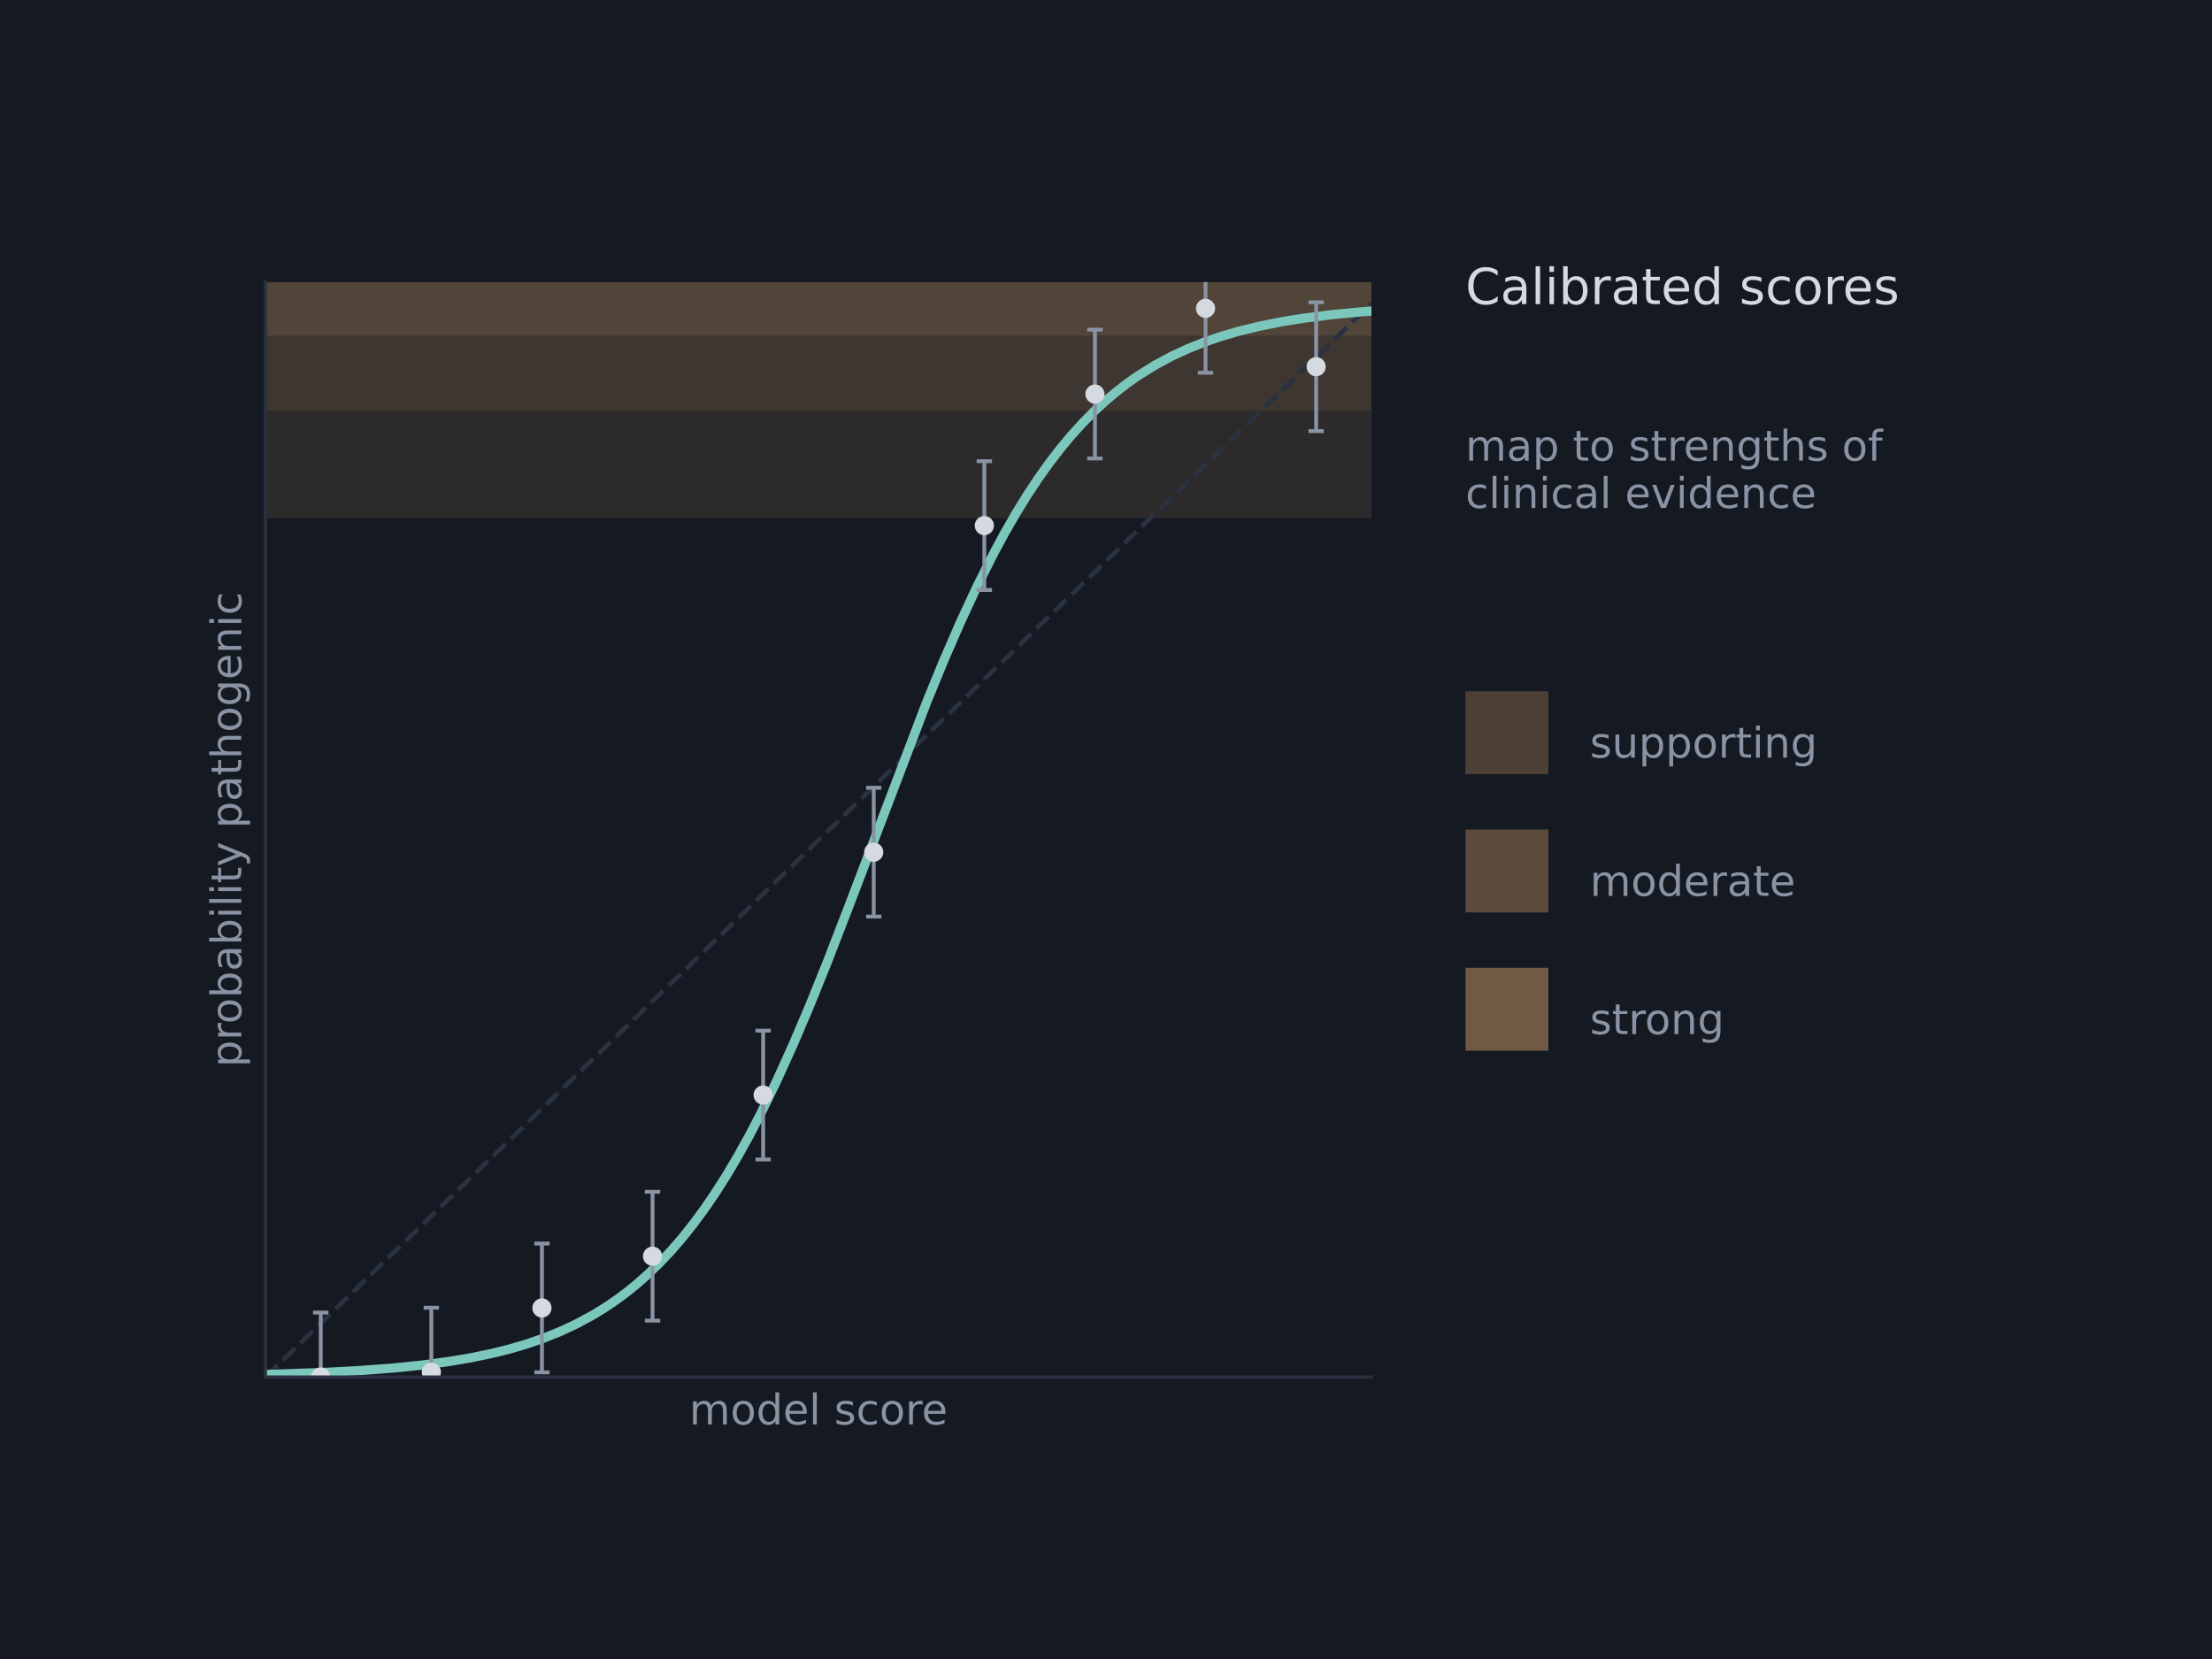
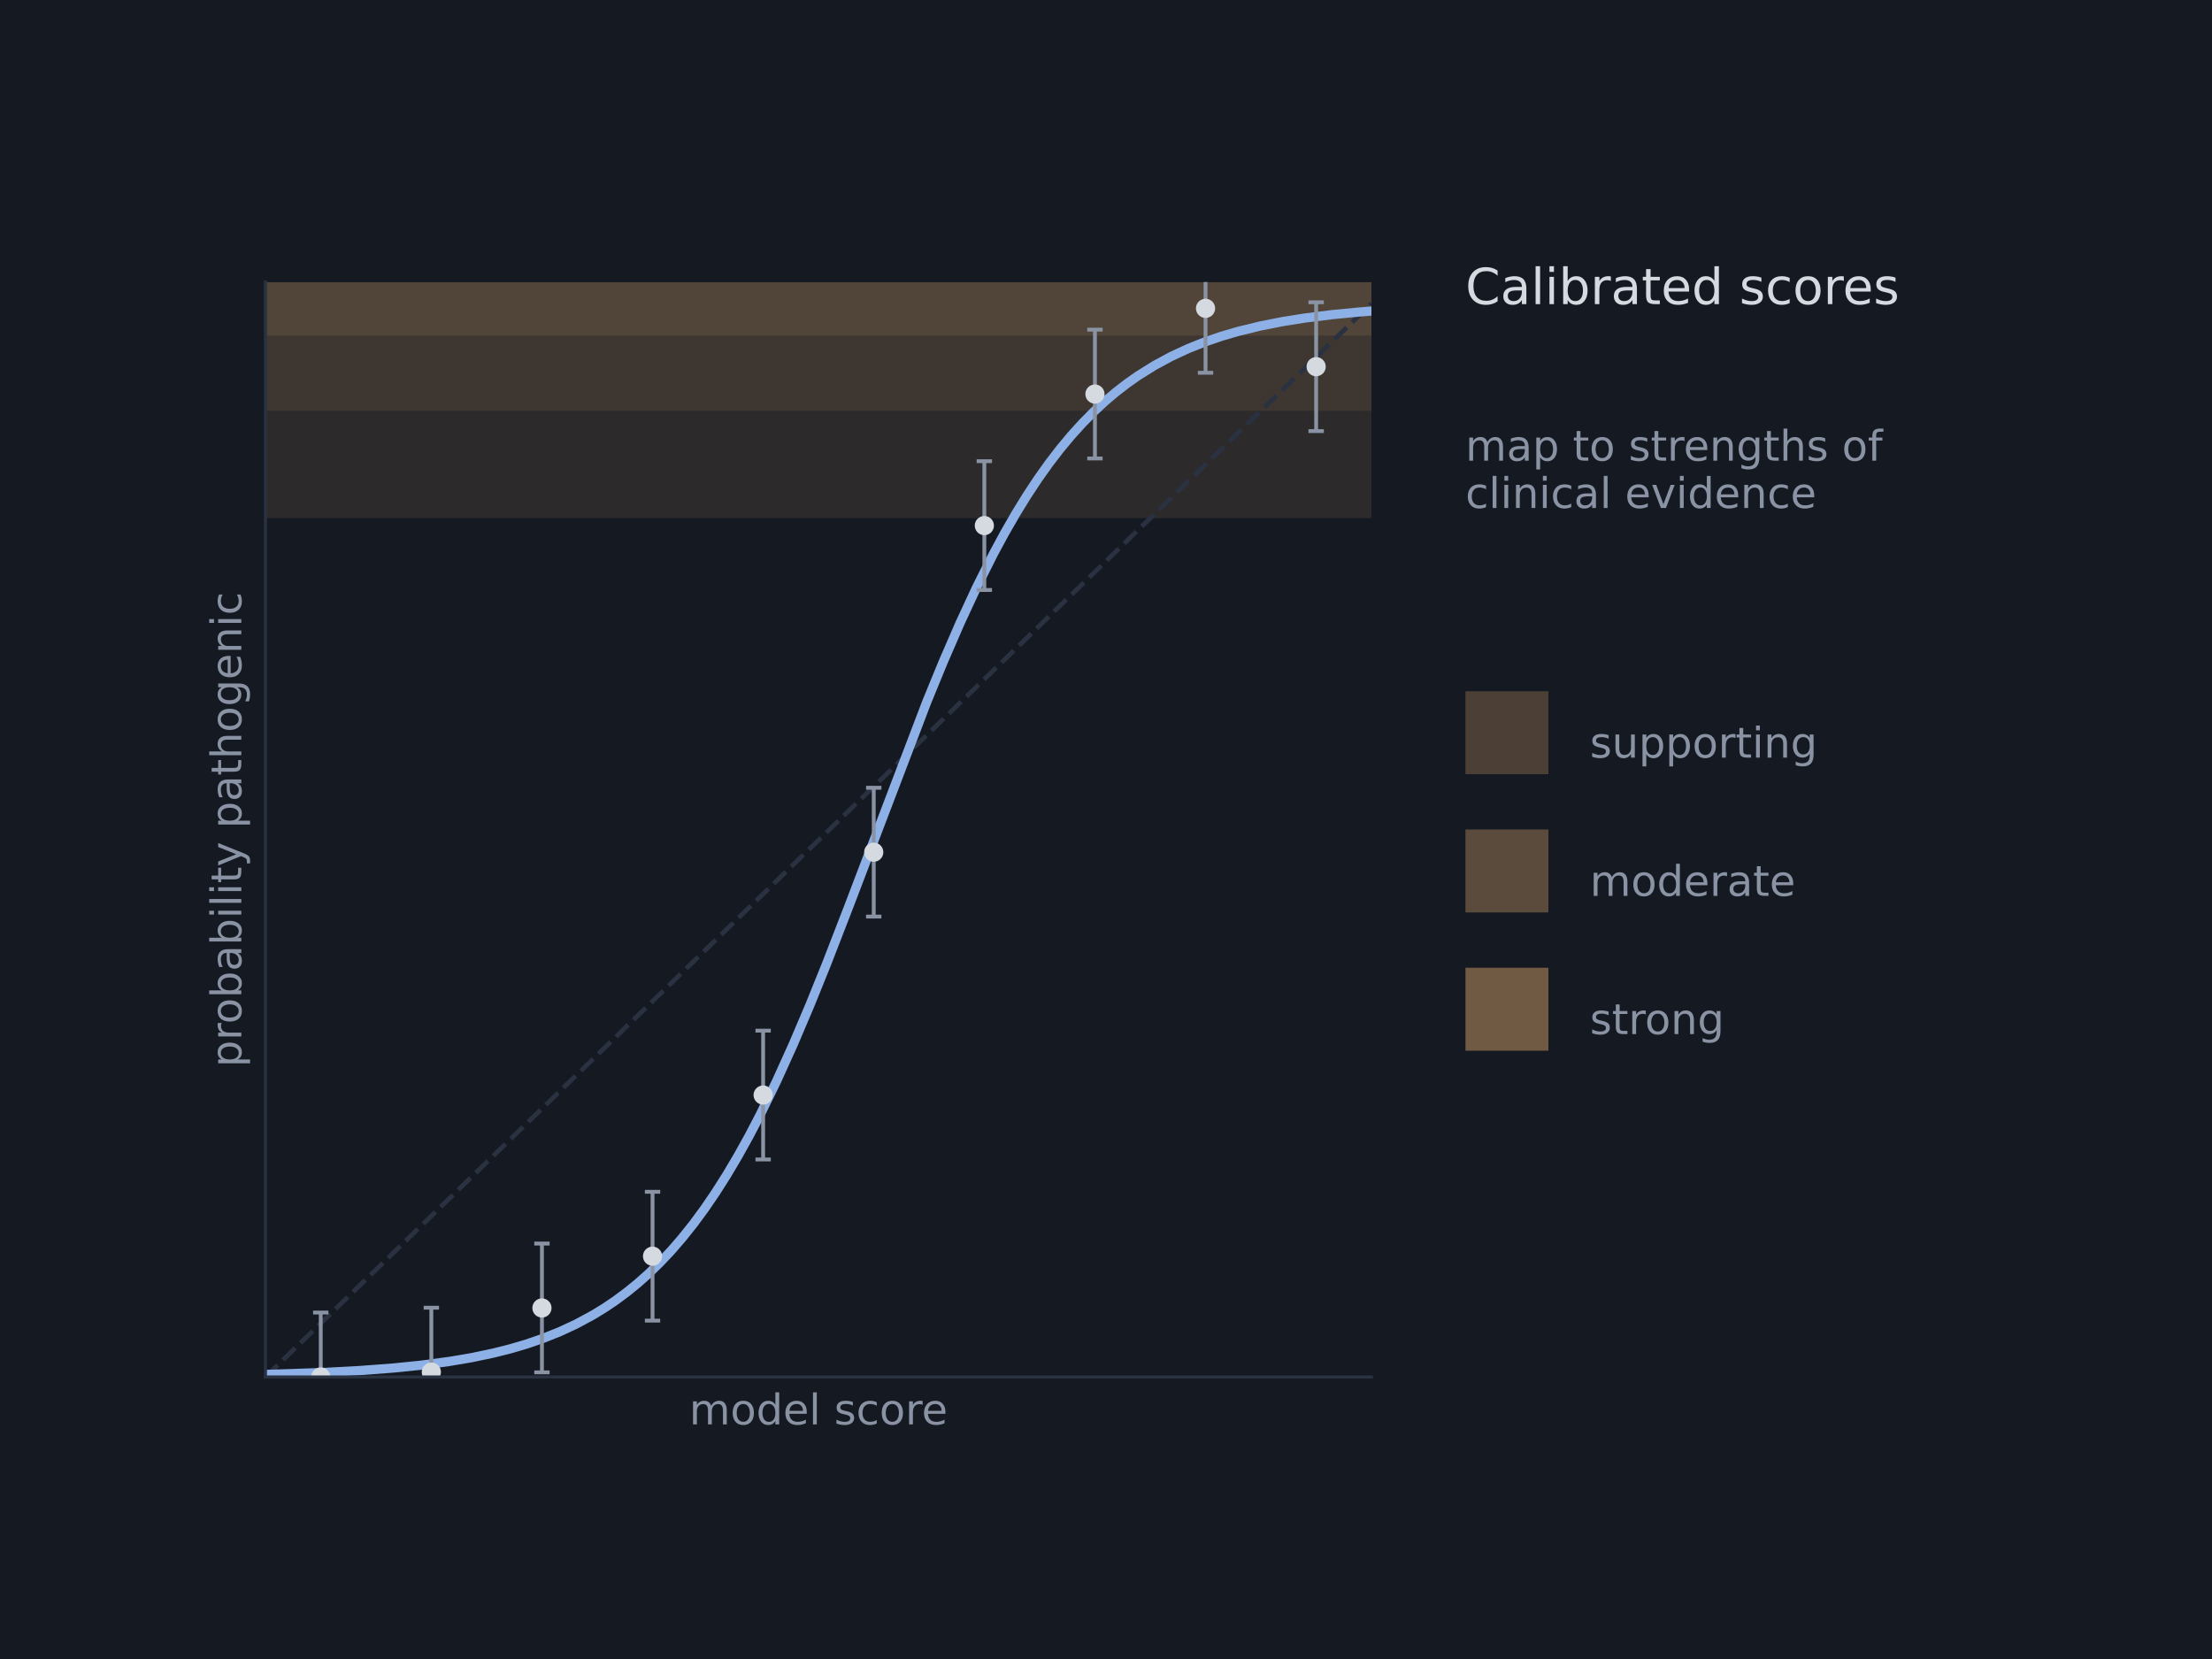
<svg xmlns="http://www.w3.org/2000/svg" xmlns:xlink="http://www.w3.org/1999/xlink" width="576pt" height="432pt" viewBox="0 0 576 432" version="1.1">
  <defs>
    <style type="text/css">*{stroke-linejoin: round; stroke-linecap: butt}</style>
  </defs>
  <g id="figure_1">
    <g id="patch_1">
      <path d="M 0 432  L 576 432  L 576 0  L 0 0  z " style="fill: #141922" />
    </g>
    <g id="axes_1">
      <g id="patch_2">
-         <path d="M 381.6 201.6  L 403.2 201.6  L 403.2 180  L 381.6 180  z " clip-path="url(#p30c465c510)" style="fill: #e0a96d; opacity: 0.27" />
+         <path d="M 381.6 201.6  L 403.2 201.6  L 403.2 180  L 381.6 180  z " clip-path="url(#pebf274b296)" style="fill: #e0a96d; opacity: 0.27" />
      </g>
      <g id="patch_3">
-         <path d="M 381.6 237.6  L 403.2 237.6  L 403.2 216  L 381.6 216  z " clip-path="url(#p30c465c510)" style="fill: #e0a96d; opacity: 0.35" />
+         <path d="M 381.6 237.6  L 403.2 237.6  L 403.2 216  L 381.6 216  z " clip-path="url(#pebf274b296)" style="fill: #e0a96d; opacity: 0.35" />
      </g>
      <g id="patch_4">
-         <path d="M 381.6 273.6  L 403.2 273.6  L 403.2 252  L 381.6 252  z " clip-path="url(#p30c465c510)" style="fill: #e0a96d; opacity: 0.45" />
+         <path d="M 381.6 273.6  L 403.2 273.6  L 403.2 252  L 381.6 252  z " clip-path="url(#pebf274b296)" style="fill: #e0a96d; opacity: 0.45" />
      </g>
      <g id="text_1">
        <g style="fill: #d5d9e0" transform="translate(381.6 79.2) scale(0.13 -0.13)">
          <defs>
            <path id="DejaVuSans-43" d="M 4122 4306  L 4122 3641  Q 3803 3938 3442 4084  Q 3081 4231 2675 4231  Q 1875 4231 1450 3742  Q 1025 3253 1025 2328  Q 1025 1406 1450 917  Q 1875 428 2675 428  Q 3081 428 3442 575  Q 3803 722 4122 1019  L 4122 359  Q 3791 134 3420 21  Q 3050 -91 2638 -91  Q 1578 -91 968 557  Q 359 1206 359 2328  Q 359 3453 968 4101  Q 1578 4750 2638 4750  Q 3056 4750 3426 4639  Q 3797 4528 4122 4306  z " transform="scale(0.015625)" />
            <path id="DejaVuSans-61" d="M 2194 1759  Q 1497 1759 1228 1600  Q 959 1441 959 1056  Q 959 750 1161 570  Q 1363 391 1709 391  Q 2188 391 2477 730  Q 2766 1069 2766 1631  L 2766 1759  L 2194 1759  z M 3341 1997  L 3341 0  L 2766 0  L 2766 531  Q 2569 213 2275 61  Q 1981 -91 1556 -91  Q 1019 -91 701 211  Q 384 513 384 1019  Q 384 1609 779 1909  Q 1175 2209 1959 2209  L 2766 2209  L 2766 2266  Q 2766 2663 2505 2880  Q 2244 3097 1772 3097  Q 1472 3097 1187 3025  Q 903 2953 641 2809  L 641 3341  Q 956 3463 1253 3523  Q 1550 3584 1831 3584  Q 2591 3584 2966 3190  Q 3341 2797 3341 1997  z " transform="scale(0.015625)" />
            <path id="DejaVuSans-6c" d="M 603 4863  L 1178 4863  L 1178 0  L 603 0  L 603 4863  z " transform="scale(0.015625)" />
            <path id="DejaVuSans-69" d="M 603 3500  L 1178 3500  L 1178 0  L 603 0  L 603 3500  z M 603 4863  L 1178 4863  L 1178 4134  L 603 4134  L 603 4863  z " transform="scale(0.015625)" />
            <path id="DejaVuSans-62" d="M 3116 1747  Q 3116 2381 2855 2742  Q 2594 3103 2138 3103  Q 1681 3103 1420 2742  Q 1159 2381 1159 1747  Q 1159 1113 1420 752  Q 1681 391 2138 391  Q 2594 391 2855 752  Q 3116 1113 3116 1747  z M 1159 2969  Q 1341 3281 1617 3432  Q 1894 3584 2278 3584  Q 2916 3584 3314 3078  Q 3713 2572 3713 1747  Q 3713 922 3314 415  Q 2916 -91 2278 -91  Q 1894 -91 1617 61  Q 1341 213 1159 525  L 1159 0  L 581 0  L 581 4863  L 1159 4863  L 1159 2969  z " transform="scale(0.015625)" />
            <path id="DejaVuSans-72" d="M 2631 2963  Q 2534 3019 2420 3045  Q 2306 3072 2169 3072  Q 1681 3072 1420 2755  Q 1159 2438 1159 1844  L 1159 0  L 581 0  L 581 3500  L 1159 3500  L 1159 2956  Q 1341 3275 1631 3429  Q 1922 3584 2338 3584  Q 2397 3584 2469 3576  Q 2541 3569 2628 3553  L 2631 2963  z " transform="scale(0.015625)" />
            <path id="DejaVuSans-74" d="M 1172 4494  L 1172 3500  L 2356 3500  L 2356 3053  L 1172 3053  L 1172 1153  Q 1172 725 1289 603  Q 1406 481 1766 481  L 2356 481  L 2356 0  L 1766 0  Q 1100 0 847 248  Q 594 497 594 1153  L 594 3053  L 172 3053  L 172 3500  L 594 3500  L 594 4494  L 1172 4494  z " transform="scale(0.015625)" />
            <path id="DejaVuSans-65" d="M 3597 1894  L 3597 1613  L 953 1613  Q 991 1019 1311 708  Q 1631 397 2203 397  Q 2534 397 2845 478  Q 3156 559 3463 722  L 3463 178  Q 3153 47 2828 -22  Q 2503 -91 2169 -91  Q 1331 -91 842 396  Q 353 884 353 1716  Q 353 2575 817 3079  Q 1281 3584 2069 3584  Q 2775 3584 3186 3129  Q 3597 2675 3597 1894  z M 3022 2063  Q 3016 2534 2758 2815  Q 2500 3097 2075 3097  Q 1594 3097 1305 2825  Q 1016 2553 972 2059  L 3022 2063  z " transform="scale(0.015625)" />
            <path id="DejaVuSans-64" d="M 2906 2969  L 2906 4863  L 3481 4863  L 3481 0  L 2906 0  L 2906 525  Q 2725 213 2448 61  Q 2172 -91 1784 -91  Q 1150 -91 751 415  Q 353 922 353 1747  Q 353 2572 751 3078  Q 1150 3584 1784 3584  Q 2172 3584 2448 3432  Q 2725 3281 2906 2969  z M 947 1747  Q 947 1113 1208 752  Q 1469 391 1925 391  Q 2381 391 2643 752  Q 2906 1113 2906 1747  Q 2906 2381 2643 2742  Q 2381 3103 1925 3103  Q 1469 3103 1208 2742  Q 947 2381 947 1747  z " transform="scale(0.015625)" />
            <path id="DejaVuSans-20" transform="scale(0.015625)" />
            <path id="DejaVuSans-73" d="M 2834 3397  L 2834 2853  Q 2591 2978 2328 3040  Q 2066 3103 1784 3103  Q 1356 3103 1142 2972  Q 928 2841 928 2578  Q 928 2378 1081 2264  Q 1234 2150 1697 2047  L 1894 2003  Q 2506 1872 2764 1633  Q 3022 1394 3022 966  Q 3022 478 2636 193  Q 2250 -91 1575 -91  Q 1294 -91 989 -36  Q 684 19 347 128  L 347 722  Q 666 556 975 473  Q 1284 391 1588 391  Q 1994 391 2212 530  Q 2431 669 2431 922  Q 2431 1156 2273 1281  Q 2116 1406 1581 1522  L 1381 1569  Q 847 1681 609 1914  Q 372 2147 372 2553  Q 372 3047 722 3315  Q 1072 3584 1716 3584  Q 2034 3584 2315 3537  Q 2597 3491 2834 3397  z " transform="scale(0.015625)" />
            <path id="DejaVuSans-63" d="M 3122 3366  L 3122 2828  Q 2878 2963 2633 3030  Q 2388 3097 2138 3097  Q 1578 3097 1268 2742  Q 959 2388 959 1747  Q 959 1106 1268 751  Q 1578 397 2138 397  Q 2388 397 2633 464  Q 2878 531 3122 666  L 3122 134  Q 2881 22 2623 -34  Q 2366 -91 2075 -91  Q 1284 -91 818 406  Q 353 903 353 1747  Q 353 2603 823 3093  Q 1294 3584 2113 3584  Q 2378 3584 2631 3529  Q 2884 3475 3122 3366  z " transform="scale(0.015625)" />
            <path id="DejaVuSans-6f" d="M 1959 3097  Q 1497 3097 1228 2736  Q 959 2375 959 1747  Q 959 1119 1226 758  Q 1494 397 1959 397  Q 2419 397 2687 759  Q 2956 1122 2956 1747  Q 2956 2369 2687 2733  Q 2419 3097 1959 3097  z M 1959 3584  Q 2709 3584 3137 3096  Q 3566 2609 3566 1747  Q 3566 888 3137 398  Q 2709 -91 1959 -91  Q 1206 -91 779 398  Q 353 888 353 1747  Q 353 2609 779 3096  Q 1206 3584 1959 3584  z " transform="scale(0.015625)" />
          </defs>
          <use xlink:href="#DejaVuSans-43" />
          <use xlink:href="#DejaVuSans-61" transform="translate(69.82422 0)" />
          <use xlink:href="#DejaVuSans-6c" transform="translate(131.1035 0)" />
          <use xlink:href="#DejaVuSans-69" transform="translate(158.8867 0)" />
          <use xlink:href="#DejaVuSans-62" transform="translate(186.6699 0)" />
          <use xlink:href="#DejaVuSans-72" transform="translate(250.1465 0)" />
          <use xlink:href="#DejaVuSans-61" transform="translate(291.2598 0)" />
          <use xlink:href="#DejaVuSans-74" transform="translate(352.5391 0)" />
          <use xlink:href="#DejaVuSans-65" transform="translate(391.748 0)" />
          <use xlink:href="#DejaVuSans-64" transform="translate(453.2715 0)" />
          <use xlink:href="#DejaVuSans-20" transform="translate(516.748 0)" />
          <use xlink:href="#DejaVuSans-73" transform="translate(548.5352 0)" />
          <use xlink:href="#DejaVuSans-63" transform="translate(600.6348 0)" />
          <use xlink:href="#DejaVuSans-6f" transform="translate(655.6152 0)" />
          <use xlink:href="#DejaVuSans-72" transform="translate(716.7969 0)" />
          <use xlink:href="#DejaVuSans-65" transform="translate(755.6602 0)" />
          <use xlink:href="#DejaVuSans-73" transform="translate(817.1836 0)" />
        </g>
      </g>
      <g id="text_2">
        <g style="fill: #8a93a3" transform="translate(381.6 119.9583) scale(0.11 -0.11)">
          <defs>
            <path id="DejaVuSans-6d" d="M 3328 2828  Q 3544 3216 3844 3400  Q 4144 3584 4550 3584  Q 5097 3584 5394 3201  Q 5691 2819 5691 2113  L 5691 0  L 5113 0  L 5113 2094  Q 5113 2597 4934 2840  Q 4756 3084 4391 3084  Q 3944 3084 3684 2787  Q 3425 2491 3425 1978  L 3425 0  L 2847 0  L 2847 2094  Q 2847 2600 2669 2842  Q 2491 3084 2119 3084  Q 1678 3084 1418 2786  Q 1159 2488 1159 1978  L 1159 0  L 581 0  L 581 3500  L 1159 3500  L 1159 2956  Q 1356 3278 1631 3431  Q 1906 3584 2284 3584  Q 2666 3584 2933 3390  Q 3200 3197 3328 2828  z " transform="scale(0.015625)" />
            <path id="DejaVuSans-70" d="M 1159 525  L 1159 -1331  L 581 -1331  L 581 3500  L 1159 3500  L 1159 2969  Q 1341 3281 1617 3432  Q 1894 3584 2278 3584  Q 2916 3584 3314 3078  Q 3713 2572 3713 1747  Q 3713 922 3314 415  Q 2916 -91 2278 -91  Q 1894 -91 1617 61  Q 1341 213 1159 525  z M 3116 1747  Q 3116 2381 2855 2742  Q 2594 3103 2138 3103  Q 1681 3103 1420 2742  Q 1159 2381 1159 1747  Q 1159 1113 1420 752  Q 1681 391 2138 391  Q 2594 391 2855 752  Q 3116 1113 3116 1747  z " transform="scale(0.015625)" />
            <path id="DejaVuSans-6e" d="M 3513 2113  L 3513 0  L 2938 0  L 2938 2094  Q 2938 2591 2744 2837  Q 2550 3084 2163 3084  Q 1697 3084 1428 2787  Q 1159 2491 1159 1978  L 1159 0  L 581 0  L 581 3500  L 1159 3500  L 1159 2956  Q 1366 3272 1645 3428  Q 1925 3584 2291 3584  Q 2894 3584 3203 3211  Q 3513 2838 3513 2113  z " transform="scale(0.015625)" />
            <path id="DejaVuSans-67" d="M 2906 1791  Q 2906 2416 2648 2759  Q 2391 3103 1925 3103  Q 1463 3103 1205 2759  Q 947 2416 947 1791  Q 947 1169 1205 825  Q 1463 481 1925 481  Q 2391 481 2648 825  Q 2906 1169 2906 1791  z M 3481 434  Q 3481 -459 3084 -895  Q 2688 -1331 1869 -1331  Q 1566 -1331 1297 -1286  Q 1028 -1241 775 -1147  L 775 -588  Q 1028 -725 1275 -790  Q 1522 -856 1778 -856  Q 2344 -856 2625 -561  Q 2906 -266 2906 331  L 2906 616  Q 2728 306 2450 153  Q 2172 0 1784 0  Q 1141 0 747 490  Q 353 981 353 1791  Q 353 2603 747 3093  Q 1141 3584 1784 3584  Q 2172 3584 2450 3431  Q 2728 3278 2906 2969  L 2906 3500  L 3481 3500  L 3481 434  z " transform="scale(0.015625)" />
            <path id="DejaVuSans-68" d="M 3513 2113  L 3513 0  L 2938 0  L 2938 2094  Q 2938 2591 2744 2837  Q 2550 3084 2163 3084  Q 1697 3084 1428 2787  Q 1159 2491 1159 1978  L 1159 0  L 581 0  L 581 4863  L 1159 4863  L 1159 2956  Q 1366 3272 1645 3428  Q 1925 3584 2291 3584  Q 2894 3584 3203 3211  Q 3513 2838 3513 2113  z " transform="scale(0.015625)" />
            <path id="DejaVuSans-66" d="M 2375 4863  L 2375 4384  L 1825 4384  Q 1516 4384 1395 4259  Q 1275 4134 1275 3809  L 1275 3500  L 2222 3500  L 2222 3053  L 1275 3053  L 1275 0  L 697 0  L 697 3053  L 147 3053  L 147 3500  L 697 3500  L 697 3744  Q 697 4328 969 4595  Q 1241 4863 1831 4863  L 2375 4863  z " transform="scale(0.015625)" />
          </defs>
          <use xlink:href="#DejaVuSans-6d" />
          <use xlink:href="#DejaVuSans-61" transform="translate(97.41211 0)" />
          <use xlink:href="#DejaVuSans-70" transform="translate(158.6914 0)" />
          <use xlink:href="#DejaVuSans-20" transform="translate(222.168 0)" />
          <use xlink:href="#DejaVuSans-74" transform="translate(253.9551 0)" />
          <use xlink:href="#DejaVuSans-6f" transform="translate(293.1641 0)" />
          <use xlink:href="#DejaVuSans-20" transform="translate(354.3457 0)" />
          <use xlink:href="#DejaVuSans-73" transform="translate(386.1328 0)" />
          <use xlink:href="#DejaVuSans-74" transform="translate(438.2324 0)" />
          <use xlink:href="#DejaVuSans-72" transform="translate(477.4414 0)" />
          <use xlink:href="#DejaVuSans-65" transform="translate(516.3047 0)" />
          <use xlink:href="#DejaVuSans-6e" transform="translate(577.8281 0)" />
          <use xlink:href="#DejaVuSans-67" transform="translate(641.207 0)" />
          <use xlink:href="#DejaVuSans-74" transform="translate(704.6836 0)" />
          <use xlink:href="#DejaVuSans-68" transform="translate(743.8926 0)" />
          <use xlink:href="#DejaVuSans-73" transform="translate(807.2715 0)" />
          <use xlink:href="#DejaVuSans-20" transform="translate(859.3711 0)" />
          <use xlink:href="#DejaVuSans-6f" transform="translate(891.1582 0)" />
          <use xlink:href="#DejaVuSans-66" transform="translate(952.3398 0)" />
        </g>
        <g style="fill: #8a93a3" transform="translate(381.6 132.2759) scale(0.11 -0.11)">
          <defs>
            <path id="DejaVuSans-76" d="M 191 3500  L 800 3500  L 1894 563  L 2988 3500  L 3597 3500  L 2284 0  L 1503 0  L 191 3500  z " transform="scale(0.015625)" />
          </defs>
          <use xlink:href="#DejaVuSans-63" />
          <use xlink:href="#DejaVuSans-6c" transform="translate(54.98047 0)" />
          <use xlink:href="#DejaVuSans-69" transform="translate(82.76367 0)" />
          <use xlink:href="#DejaVuSans-6e" transform="translate(110.5469 0)" />
          <use xlink:href="#DejaVuSans-69" transform="translate(173.9258 0)" />
          <use xlink:href="#DejaVuSans-63" transform="translate(201.709 0)" />
          <use xlink:href="#DejaVuSans-61" transform="translate(256.6895 0)" />
          <use xlink:href="#DejaVuSans-6c" transform="translate(317.9688 0)" />
          <use xlink:href="#DejaVuSans-20" transform="translate(345.752 0)" />
          <use xlink:href="#DejaVuSans-65" transform="translate(377.5391 0)" />
          <use xlink:href="#DejaVuSans-76" transform="translate(439.0625 0)" />
          <use xlink:href="#DejaVuSans-69" transform="translate(498.2422 0)" />
          <use xlink:href="#DejaVuSans-64" transform="translate(526.0254 0)" />
          <use xlink:href="#DejaVuSans-65" transform="translate(589.502 0)" />
          <use xlink:href="#DejaVuSans-6e" transform="translate(651.0254 0)" />
          <use xlink:href="#DejaVuSans-63" transform="translate(714.4043 0)" />
          <use xlink:href="#DejaVuSans-65" transform="translate(769.3848 0)" />
        </g>
      </g>
      <g id="text_3">
        <g style="fill: #8a93a3" transform="translate(414 197.28) scale(0.11 -0.11)">
          <defs>
            <path id="DejaVuSans-75" d="M 544 1381  L 544 3500  L 1119 3500  L 1119 1403  Q 1119 906 1312 657  Q 1506 409 1894 409  Q 2359 409 2629 706  Q 2900 1003 2900 1516  L 2900 3500  L 3475 3500  L 3475 0  L 2900 0  L 2900 538  Q 2691 219 2414 64  Q 2138 -91 1772 -91  Q 1169 -91 856 284  Q 544 659 544 1381  z M 1991 3584  L 1991 3584  z " transform="scale(0.015625)" />
          </defs>
          <use xlink:href="#DejaVuSans-73" />
          <use xlink:href="#DejaVuSans-75" transform="translate(52.09961 0)" />
          <use xlink:href="#DejaVuSans-70" transform="translate(115.4785 0)" />
          <use xlink:href="#DejaVuSans-70" transform="translate(178.9551 0)" />
          <use xlink:href="#DejaVuSans-6f" transform="translate(242.4316 0)" />
          <use xlink:href="#DejaVuSans-72" transform="translate(303.6133 0)" />
          <use xlink:href="#DejaVuSans-74" transform="translate(344.7266 0)" />
          <use xlink:href="#DejaVuSans-69" transform="translate(383.9355 0)" />
          <use xlink:href="#DejaVuSans-6e" transform="translate(411.7188 0)" />
          <use xlink:href="#DejaVuSans-67" transform="translate(475.0977 0)" />
        </g>
      </g>
      <g id="text_4">
        <g style="fill: #8a93a3" transform="translate(414 233.28) scale(0.11 -0.11)">
          <use xlink:href="#DejaVuSans-6d" />
          <use xlink:href="#DejaVuSans-6f" transform="translate(97.41211 0)" />
          <use xlink:href="#DejaVuSans-64" transform="translate(158.5938 0)" />
          <use xlink:href="#DejaVuSans-65" transform="translate(222.0703 0)" />
          <use xlink:href="#DejaVuSans-72" transform="translate(283.5938 0)" />
          <use xlink:href="#DejaVuSans-61" transform="translate(324.707 0)" />
          <use xlink:href="#DejaVuSans-74" transform="translate(385.9863 0)" />
          <use xlink:href="#DejaVuSans-65" transform="translate(425.1953 0)" />
        </g>
      </g>
      <g id="text_5">
        <g style="fill: #8a93a3" transform="translate(414 269.28) scale(0.11 -0.11)">
          <use xlink:href="#DejaVuSans-73" />
          <use xlink:href="#DejaVuSans-74" transform="translate(52.09961 0)" />
          <use xlink:href="#DejaVuSans-72" transform="translate(91.30859 0)" />
          <use xlink:href="#DejaVuSans-6f" transform="translate(130.1719 0)" />
          <use xlink:href="#DejaVuSans-6e" transform="translate(191.3535 0)" />
          <use xlink:href="#DejaVuSans-67" transform="translate(254.7324 0)" />
        </g>
      </g>
    </g>
    <g id="axes_2">
      <g id="patch_5">
        <path d="M 69.12 358.56  L 357.12 358.56  L 357.12 73.44  L 69.12 73.44  z " style="fill: #141922" />
      </g>
      <g id="patch_6">
-         <path d="M 69.12 134.936  L 357.12 134.936  L 357.12 106.984  L 69.12 106.984  z " clip-path="url(#p71459ceae5)" style="fill: #e0a96d; opacity: 0.12" />
+         <path d="M 69.12 134.936  L 357.12 134.936  L 357.12 106.984  L 69.12 106.984  z " clip-path="url(#pc201b07050)" style="fill: #e0a96d; opacity: 0.12" />
      </g>
      <g id="patch_7">
-         <path d="M 69.12 106.984  L 357.12 106.984  L 357.12 87.416  L 69.12 87.416  z " clip-path="url(#p71459ceae5)" style="fill: #e0a96d; opacity: 0.2" />
+         <path d="M 69.12 106.984  L 357.12 106.984  L 357.12 87.416  L 69.12 87.416  z " clip-path="url(#pc201b07050)" style="fill: #e0a96d; opacity: 0.2" />
      </g>
      <g id="patch_8">
-         <path d="M 69.12 87.416  L 357.12 87.416  L 357.12 73.44  L 69.12 73.44  z " clip-path="url(#p71459ceae5)" style="fill: #e0a96d; opacity: 0.3" />
+         <path d="M 69.12 87.416  L 357.12 87.416  L 357.12 73.44  L 69.12 73.44  z " clip-path="url(#pc201b07050)" style="fill: #e0a96d; opacity: 0.3" />
      </g>
      <g id="matplotlib.axis_1">
        <g id="text_6">
          <g style="fill: #8a93a3" transform="translate(179.4695 370.9183) scale(0.11 -0.11)">
            <use xlink:href="#DejaVuSans-6d" />
            <use xlink:href="#DejaVuSans-6f" transform="translate(97.41211 0)" />
            <use xlink:href="#DejaVuSans-64" transform="translate(158.5938 0)" />
            <use xlink:href="#DejaVuSans-65" transform="translate(222.0703 0)" />
            <use xlink:href="#DejaVuSans-6c" transform="translate(283.5938 0)" />
            <use xlink:href="#DejaVuSans-20" transform="translate(311.377 0)" />
            <use xlink:href="#DejaVuSans-73" transform="translate(343.1641 0)" />
            <use xlink:href="#DejaVuSans-63" transform="translate(395.2637 0)" />
            <use xlink:href="#DejaVuSans-6f" transform="translate(450.2441 0)" />
            <use xlink:href="#DejaVuSans-72" transform="translate(511.4258 0)" />
            <use xlink:href="#DejaVuSans-65" transform="translate(550.2891 0)" />
          </g>
        </g>
      </g>
      <g id="matplotlib.axis_2">
        <g id="text_7">
          <g style="fill: #8a93a3" transform="translate(62.83234 277.8741) rotate(-90) scale(0.11 -0.11)">
            <defs>
              <path id="DejaVuSans-79" d="M 2059 -325  Q 1816 -950 1584 -1140  Q 1353 -1331 966 -1331  L 506 -1331  L 506 -850  L 844 -850  Q 1081 -850 1212 -737  Q 1344 -625 1503 -206  L 1606 56  L 191 3500  L 800 3500  L 1894 763  L 2988 3500  L 3597 3500  L 2059 -325  z " transform="scale(0.015625)" />
            </defs>
            <use xlink:href="#DejaVuSans-70" />
            <use xlink:href="#DejaVuSans-72" transform="translate(63.47656 0)" />
            <use xlink:href="#DejaVuSans-6f" transform="translate(102.3398 0)" />
            <use xlink:href="#DejaVuSans-62" transform="translate(163.5215 0)" />
            <use xlink:href="#DejaVuSans-61" transform="translate(226.998 0)" />
            <use xlink:href="#DejaVuSans-62" transform="translate(288.2773 0)" />
            <use xlink:href="#DejaVuSans-69" transform="translate(351.7539 0)" />
            <use xlink:href="#DejaVuSans-6c" transform="translate(379.5371 0)" />
            <use xlink:href="#DejaVuSans-69" transform="translate(407.3203 0)" />
            <use xlink:href="#DejaVuSans-74" transform="translate(435.1035 0)" />
            <use xlink:href="#DejaVuSans-79" transform="translate(474.3125 0)" />
            <use xlink:href="#DejaVuSans-20" transform="translate(533.4922 0)" />
            <use xlink:href="#DejaVuSans-70" transform="translate(565.2793 0)" />
            <use xlink:href="#DejaVuSans-61" transform="translate(628.7559 0)" />
            <use xlink:href="#DejaVuSans-74" transform="translate(690.0352 0)" />
            <use xlink:href="#DejaVuSans-68" transform="translate(729.2441 0)" />
            <use xlink:href="#DejaVuSans-6f" transform="translate(792.623 0)" />
            <use xlink:href="#DejaVuSans-67" transform="translate(853.8047 0)" />
            <use xlink:href="#DejaVuSans-65" transform="translate(917.2812 0)" />
            <use xlink:href="#DejaVuSans-6e" transform="translate(978.8047 0)" />
            <use xlink:href="#DejaVuSans-69" transform="translate(1042.184 0)" />
            <use xlink:href="#DejaVuSans-63" transform="translate(1069.967 0)" />
          </g>
        </g>
      </g>
      <g id="line2d_1">
-         <path d="M 69.12 358.56  L 357.12 79.031  " clip-path="url(#p71459ceae5)" style="fill: none; stroke-dasharray: 4.44,1.92; stroke-dashoffset: 0; stroke: #2a3140; stroke-width: 1.2" />
+         <path d="M 69.12 358.56  L 357.12 79.031  " clip-path="url(#pc201b07050)" style="fill: none; stroke-dasharray: 4.44,1.92; stroke-dashoffset: 0; stroke: #2a3140; stroke-width: 1.2" />
      </g>
      <g id="line2d_2">
-         <path d="M 69.12 357.902  L 83.592 357.419  L 93.723 356.883  L 102.406 356.229  L 109.643 355.496  L 116.879 354.534  L 122.668 353.556  L 128.457 352.345  L 132.798 351.253  L 137.14 349.976  L 141.482 348.483  L 145.824 346.743  L 150.165 344.717  L 154.507 342.365  L 157.401 340.593  L 160.296 338.642  L 163.19 336.498  L 166.085 334.144  L 168.979 331.566  L 171.874 328.747  L 174.768 325.672  L 177.663 322.326  L 180.557 318.694  L 183.452 314.764  L 186.346 310.524  L 189.241 305.966  L 192.135 301.082  L 195.03 295.87  L 197.924 290.331  L 202.266 281.42  L 206.607 271.824  L 210.949 261.605  L 215.291 250.856  L 221.08 235.899  L 241.341 182.739  L 245.683 172.172  L 250.025 162.172  L 254.366 152.821  L 258.708 144.173  L 261.602 138.813  L 264.497 133.782  L 267.391 129.078  L 270.286 124.695  L 273.18 120.627  L 276.075 116.863  L 278.969 113.39  L 281.864 110.195  L 284.758 107.263  L 287.653 104.578  L 290.547 102.125  L 293.442 99.888  L 296.336 97.852  L 300.678 95.142  L 305.019 92.801  L 309.361 90.785  L 313.703 89.054  L 318.045 87.569  L 322.386 86.298  L 328.175 84.887  L 333.964 83.745  L 339.753 82.822  L 346.989 81.916  L 354.226 81.225  L 357.12 80.997  L 357.12 80.997  " clip-path="url(#p71459ceae5)" style="fill: none; stroke: #7cc7bb; stroke-width: 2.4; stroke-linecap: square" />
+         <path d="M 69.12 357.902  L 83.592 357.419  L 93.723 356.883  L 102.406 356.229  L 109.643 355.496  L 116.879 354.534  L 122.668 353.556  L 128.457 352.345  L 132.798 351.253  L 137.14 349.976  L 141.482 348.483  L 145.824 346.743  L 150.165 344.717  L 154.507 342.365  L 157.401 340.593  L 160.296 338.642  L 163.19 336.498  L 166.085 334.144  L 168.979 331.566  L 171.874 328.747  L 174.768 325.672  L 177.663 322.326  L 180.557 318.694  L 183.452 314.764  L 186.346 310.524  L 189.241 305.966  L 192.135 301.082  L 195.03 295.87  L 197.924 290.331  L 202.266 281.42  L 206.607 271.824  L 210.949 261.605  L 215.291 250.856  L 221.08 235.899  L 241.341 182.739  L 245.683 172.172  L 250.025 162.172  L 254.366 152.821  L 258.708 144.173  L 261.602 138.813  L 264.497 133.782  L 267.391 129.078  L 270.286 124.695  L 273.18 120.627  L 276.075 116.863  L 278.969 113.39  L 281.864 110.195  L 284.758 107.263  L 287.653 104.578  L 290.547 102.125  L 293.442 99.888  L 296.336 97.852  L 300.678 95.142  L 305.019 92.801  L 309.361 90.785  L 313.703 89.054  L 318.045 87.569  L 322.386 86.298  L 328.175 84.887  L 333.964 83.745  L 339.753 82.822  L 346.989 81.916  L 354.226 81.225  L 357.12 80.997  L 357.12 80.997  " clip-path="url(#pc201b07050)" style="fill: none; stroke: #8db0e6; stroke-width: 2.4; stroke-linecap: square" />
      </g>
      <g id="LineCollection_1">
-         <path d="M 83.52 375.332  L 83.52 341.788  " clip-path="url(#p71459ceae5)" style="fill: none; stroke: #8a93a3" />
-         <path d="M 112.32 374.063  L 112.32 340.52  " clip-path="url(#p71459ceae5)" style="fill: none; stroke: #8a93a3" />
-         <path d="M 141.12 357.362  L 141.12 323.819  " clip-path="url(#p71459ceae5)" style="fill: none; stroke: #8a93a3" />
-         <path d="M 169.92 343.882  L 169.92 310.339  " clip-path="url(#p71459ceae5)" style="fill: none; stroke: #8a93a3" />
-         <path d="M 198.72 301.919  L 198.72 268.376  " clip-path="url(#p71459ceae5)" style="fill: none; stroke: #8a93a3" />
-         <path d="M 227.52 238.675  L 227.52 205.132  " clip-path="url(#p71459ceae5)" style="fill: none; stroke: #8a93a3" />
-         <path d="M 256.32 153.632  L 256.32 120.088  " clip-path="url(#p71459ceae5)" style="fill: none; stroke: #8a93a3" />
-         <path d="M 285.12 119.384  L 285.12 85.84  " clip-path="url(#p71459ceae5)" style="fill: none; stroke: #8a93a3" />
-         <path d="M 313.92 97.064  L 313.92 63.521  " clip-path="url(#p71459ceae5)" style="fill: none; stroke: #8a93a3" />
-         <path d="M 342.72 112.254  L 342.72 78.71  " clip-path="url(#p71459ceae5)" style="fill: none; stroke: #8a93a3" />
+         <path d="M 83.52 375.332  L 83.52 341.788  " clip-path="url(#pc201b07050)" style="fill: none; stroke: #8a93a3" />
+         <path d="M 112.32 374.063  L 112.32 340.52  " clip-path="url(#pc201b07050)" style="fill: none; stroke: #8a93a3" />
+         <path d="M 141.12 357.362  L 141.12 323.819  " clip-path="url(#pc201b07050)" style="fill: none; stroke: #8a93a3" />
+         <path d="M 169.92 343.882  L 169.92 310.339  " clip-path="url(#pc201b07050)" style="fill: none; stroke: #8a93a3" />
+         <path d="M 198.72 301.919  L 198.72 268.376  " clip-path="url(#pc201b07050)" style="fill: none; stroke: #8a93a3" />
+         <path d="M 227.52 238.675  L 227.52 205.132  " clip-path="url(#pc201b07050)" style="fill: none; stroke: #8a93a3" />
+         <path d="M 256.32 153.632  L 256.32 120.088  " clip-path="url(#pc201b07050)" style="fill: none; stroke: #8a93a3" />
+         <path d="M 285.12 119.384  L 285.12 85.84  " clip-path="url(#pc201b07050)" style="fill: none; stroke: #8a93a3" />
+         <path d="M 313.92 97.064  L 313.92 63.521  " clip-path="url(#pc201b07050)" style="fill: none; stroke: #8a93a3" />
+         <path d="M 342.72 112.254  L 342.72 78.71  " clip-path="url(#pc201b07050)" style="fill: none; stroke: #8a93a3" />
      </g>
      <g id="line2d_3">
        <defs>
-           <path id="m0f43d6a8a8" d="M 2 0  L -2 -0  " style="stroke: #8a93a3" />
+           <path id="m9bed6243ed" d="M 2 0  L -2 -0  " style="stroke: #8a93a3" />
        </defs>
-         <g clip-path="url(#p71459ceae5)">
-           <use xlink:href="#m0f43d6a8a8" x="83.52" y="375.332" style="fill: #d5d9e0; stroke: #8a93a3" />
-           <use xlink:href="#m0f43d6a8a8" x="112.32" y="374.063" style="fill: #d5d9e0; stroke: #8a93a3" />
-           <use xlink:href="#m0f43d6a8a8" x="141.12" y="357.362" style="fill: #d5d9e0; stroke: #8a93a3" />
-           <use xlink:href="#m0f43d6a8a8" x="169.92" y="343.882" style="fill: #d5d9e0; stroke: #8a93a3" />
-           <use xlink:href="#m0f43d6a8a8" x="198.72" y="301.919" style="fill: #d5d9e0; stroke: #8a93a3" />
-           <use xlink:href="#m0f43d6a8a8" x="227.52" y="238.675" style="fill: #d5d9e0; stroke: #8a93a3" />
-           <use xlink:href="#m0f43d6a8a8" x="256.32" y="153.632" style="fill: #d5d9e0; stroke: #8a93a3" />
-           <use xlink:href="#m0f43d6a8a8" x="285.12" y="119.384" style="fill: #d5d9e0; stroke: #8a93a3" />
-           <use xlink:href="#m0f43d6a8a8" x="313.92" y="97.064" style="fill: #d5d9e0; stroke: #8a93a3" />
-           <use xlink:href="#m0f43d6a8a8" x="342.72" y="112.254" style="fill: #d5d9e0; stroke: #8a93a3" />
+         <g clip-path="url(#pc201b07050)">
+           <use xlink:href="#m9bed6243ed" x="83.52" y="375.332" style="fill: #d5d9e0; stroke: #8a93a3" />
+           <use xlink:href="#m9bed6243ed" x="112.32" y="374.063" style="fill: #d5d9e0; stroke: #8a93a3" />
+           <use xlink:href="#m9bed6243ed" x="141.12" y="357.362" style="fill: #d5d9e0; stroke: #8a93a3" />
+           <use xlink:href="#m9bed6243ed" x="169.92" y="343.882" style="fill: #d5d9e0; stroke: #8a93a3" />
+           <use xlink:href="#m9bed6243ed" x="198.72" y="301.919" style="fill: #d5d9e0; stroke: #8a93a3" />
+           <use xlink:href="#m9bed6243ed" x="227.52" y="238.675" style="fill: #d5d9e0; stroke: #8a93a3" />
+           <use xlink:href="#m9bed6243ed" x="256.32" y="153.632" style="fill: #d5d9e0; stroke: #8a93a3" />
+           <use xlink:href="#m9bed6243ed" x="285.12" y="119.384" style="fill: #d5d9e0; stroke: #8a93a3" />
+           <use xlink:href="#m9bed6243ed" x="313.92" y="97.064" style="fill: #d5d9e0; stroke: #8a93a3" />
+           <use xlink:href="#m9bed6243ed" x="342.72" y="112.254" style="fill: #d5d9e0; stroke: #8a93a3" />
        </g>
      </g>
      <g id="line2d_4">
-         <g clip-path="url(#p71459ceae5)">
-           <use xlink:href="#m0f43d6a8a8" x="83.52" y="341.788" style="fill: #d5d9e0; stroke: #8a93a3" />
-           <use xlink:href="#m0f43d6a8a8" x="112.32" y="340.52" style="fill: #d5d9e0; stroke: #8a93a3" />
-           <use xlink:href="#m0f43d6a8a8" x="141.12" y="323.819" style="fill: #d5d9e0; stroke: #8a93a3" />
-           <use xlink:href="#m0f43d6a8a8" x="169.92" y="310.339" style="fill: #d5d9e0; stroke: #8a93a3" />
-           <use xlink:href="#m0f43d6a8a8" x="198.72" y="268.376" style="fill: #d5d9e0; stroke: #8a93a3" />
-           <use xlink:href="#m0f43d6a8a8" x="227.52" y="205.132" style="fill: #d5d9e0; stroke: #8a93a3" />
-           <use xlink:href="#m0f43d6a8a8" x="256.32" y="120.088" style="fill: #d5d9e0; stroke: #8a93a3" />
-           <use xlink:href="#m0f43d6a8a8" x="285.12" y="85.84" style="fill: #d5d9e0; stroke: #8a93a3" />
-           <use xlink:href="#m0f43d6a8a8" x="313.92" y="63.521" style="fill: #d5d9e0; stroke: #8a93a3" />
-           <use xlink:href="#m0f43d6a8a8" x="342.72" y="78.71" style="fill: #d5d9e0; stroke: #8a93a3" />
+         <g clip-path="url(#pc201b07050)">
+           <use xlink:href="#m9bed6243ed" x="83.52" y="341.788" style="fill: #d5d9e0; stroke: #8a93a3" />
+           <use xlink:href="#m9bed6243ed" x="112.32" y="340.52" style="fill: #d5d9e0; stroke: #8a93a3" />
+           <use xlink:href="#m9bed6243ed" x="141.12" y="323.819" style="fill: #d5d9e0; stroke: #8a93a3" />
+           <use xlink:href="#m9bed6243ed" x="169.92" y="310.339" style="fill: #d5d9e0; stroke: #8a93a3" />
+           <use xlink:href="#m9bed6243ed" x="198.72" y="268.376" style="fill: #d5d9e0; stroke: #8a93a3" />
+           <use xlink:href="#m9bed6243ed" x="227.52" y="205.132" style="fill: #d5d9e0; stroke: #8a93a3" />
+           <use xlink:href="#m9bed6243ed" x="256.32" y="120.088" style="fill: #d5d9e0; stroke: #8a93a3" />
+           <use xlink:href="#m9bed6243ed" x="285.12" y="85.84" style="fill: #d5d9e0; stroke: #8a93a3" />
+           <use xlink:href="#m9bed6243ed" x="313.92" y="63.521" style="fill: #d5d9e0; stroke: #8a93a3" />
+           <use xlink:href="#m9bed6243ed" x="342.72" y="78.71" style="fill: #d5d9e0; stroke: #8a93a3" />
        </g>
      </g>
      <g id="line2d_5">
        <defs>
-           <path id="mf87883d804" d="M 0 2  C 0.53 2 1.039 1.789 1.414 1.414  C 1.789 1.039 2 0.53 2 0  C 2 -0.53 1.789 -1.039 1.414 -1.414  C 1.039 -1.789 0.53 -2 0 -2  C -0.53 -2 -1.039 -1.789 -1.414 -1.414  C -1.789 -1.039 -2 -0.53 -2 0  C -2 0.53 -1.789 1.039 -1.414 1.414  C -1.039 1.789 -0.53 2 0 2  z " style="stroke: #d5d9e0" />
+           <path id="m26edc86f96" d="M 0 2  C 0.53 2 1.039 1.789 1.414 1.414  C 1.789 1.039 2 0.53 2 0  C 2 -0.53 1.789 -1.039 1.414 -1.414  C 1.039 -1.789 0.53 -2 0 -2  C -0.53 -2 -1.039 -1.789 -1.414 -1.414  C -1.789 -1.039 -2 -0.53 -2 0  C -2 0.53 -1.789 1.039 -1.414 1.414  C -1.039 1.789 -0.53 2 0 2  z " style="stroke: #d5d9e0" />
        </defs>
-         <g clip-path="url(#p71459ceae5)">
-           <use xlink:href="#mf87883d804" x="83.52" y="358.56" style="fill: #d5d9e0; stroke: #d5d9e0" />
-           <use xlink:href="#mf87883d804" x="112.32" y="357.291" style="fill: #d5d9e0; stroke: #d5d9e0" />
-           <use xlink:href="#mf87883d804" x="141.12" y="340.591" style="fill: #d5d9e0; stroke: #d5d9e0" />
-           <use xlink:href="#mf87883d804" x="169.92" y="327.11" style="fill: #d5d9e0; stroke: #d5d9e0" />
-           <use xlink:href="#mf87883d804" x="198.72" y="285.147" style="fill: #d5d9e0; stroke: #d5d9e0" />
-           <use xlink:href="#mf87883d804" x="227.52" y="221.904" style="fill: #d5d9e0; stroke: #d5d9e0" />
-           <use xlink:href="#mf87883d804" x="256.32" y="136.86" style="fill: #d5d9e0; stroke: #d5d9e0" />
-           <use xlink:href="#mf87883d804" x="285.12" y="102.612" style="fill: #d5d9e0; stroke: #d5d9e0" />
-           <use xlink:href="#mf87883d804" x="313.92" y="80.293" style="fill: #d5d9e0; stroke: #d5d9e0" />
-           <use xlink:href="#mf87883d804" x="342.72" y="95.482" style="fill: #d5d9e0; stroke: #d5d9e0" />
+         <g clip-path="url(#pc201b07050)">
+           <use xlink:href="#m26edc86f96" x="83.52" y="358.56" style="fill: #d5d9e0; stroke: #d5d9e0" />
+           <use xlink:href="#m26edc86f96" x="112.32" y="357.291" style="fill: #d5d9e0; stroke: #d5d9e0" />
+           <use xlink:href="#m26edc86f96" x="141.12" y="340.591" style="fill: #d5d9e0; stroke: #d5d9e0" />
+           <use xlink:href="#m26edc86f96" x="169.92" y="327.11" style="fill: #d5d9e0; stroke: #d5d9e0" />
+           <use xlink:href="#m26edc86f96" x="198.72" y="285.147" style="fill: #d5d9e0; stroke: #d5d9e0" />
+           <use xlink:href="#m26edc86f96" x="227.52" y="221.904" style="fill: #d5d9e0; stroke: #d5d9e0" />
+           <use xlink:href="#m26edc86f96" x="256.32" y="136.86" style="fill: #d5d9e0; stroke: #d5d9e0" />
+           <use xlink:href="#m26edc86f96" x="285.12" y="102.612" style="fill: #d5d9e0; stroke: #d5d9e0" />
+           <use xlink:href="#m26edc86f96" x="313.92" y="80.293" style="fill: #d5d9e0; stroke: #d5d9e0" />
+           <use xlink:href="#m26edc86f96" x="342.72" y="95.482" style="fill: #d5d9e0; stroke: #d5d9e0" />
        </g>
      </g>
      <g id="patch_9">
        <path d="M 69.12 358.56  L 69.12 73.44  " style="fill: none; stroke: #2a3140; stroke-width: 0.8; stroke-linejoin: miter; stroke-linecap: square" />
      </g>
      <g id="patch_10">
        <path d="M 69.12 358.56  L 357.12 358.56  " style="fill: none; stroke: #2a3140; stroke-width: 0.8; stroke-linejoin: miter; stroke-linecap: square" />
      </g>
    </g>
  </g>
  <defs>
-     <clipPath id="p30c465c510">
+     <clipPath id="pebf274b296">
      <rect x="0" y="0" width="576" height="432" />
    </clipPath>
-     <clipPath id="p71459ceae5">
+     <clipPath id="pc201b07050">
      <rect x="69.12" y="73.44" width="288" height="285.12" />
    </clipPath>
  </defs>
</svg>
